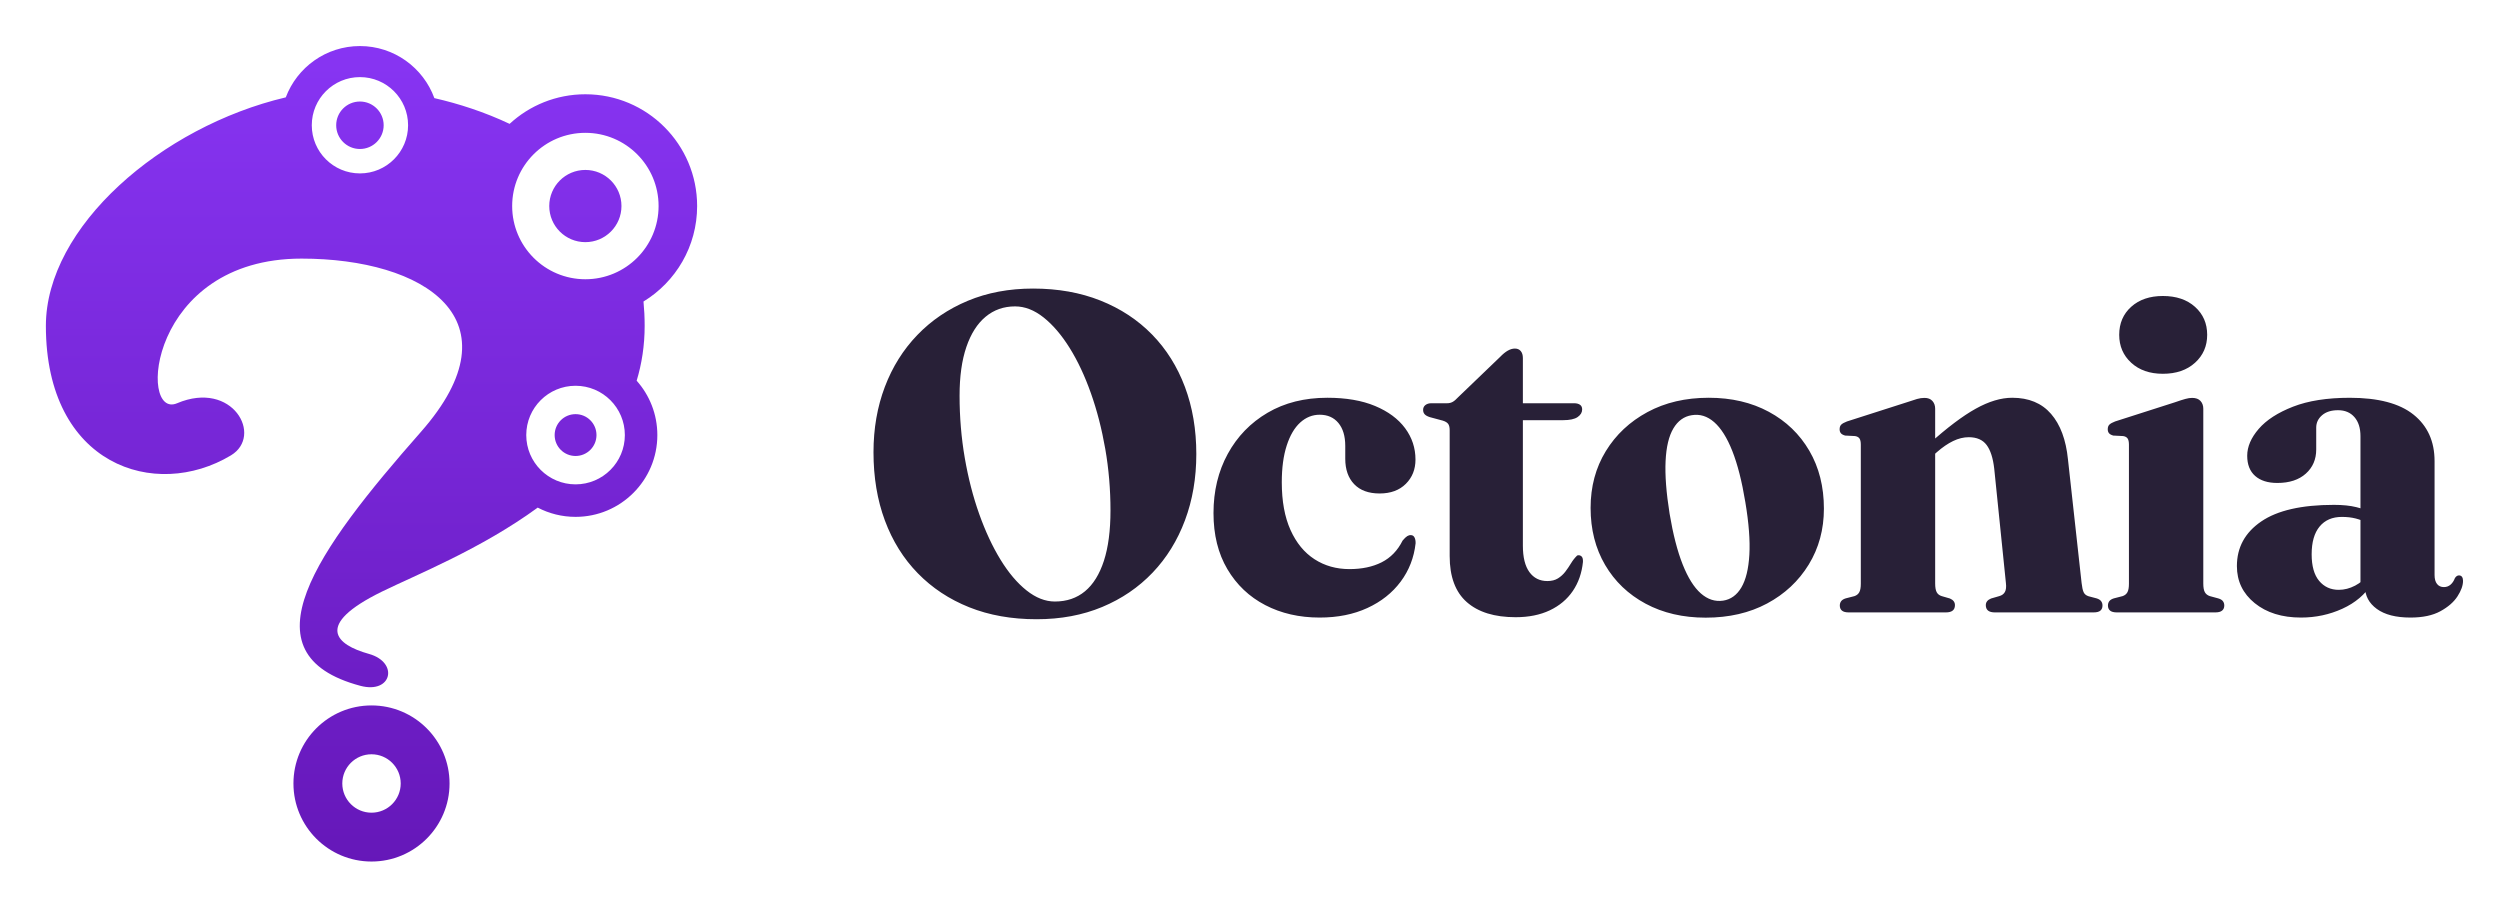
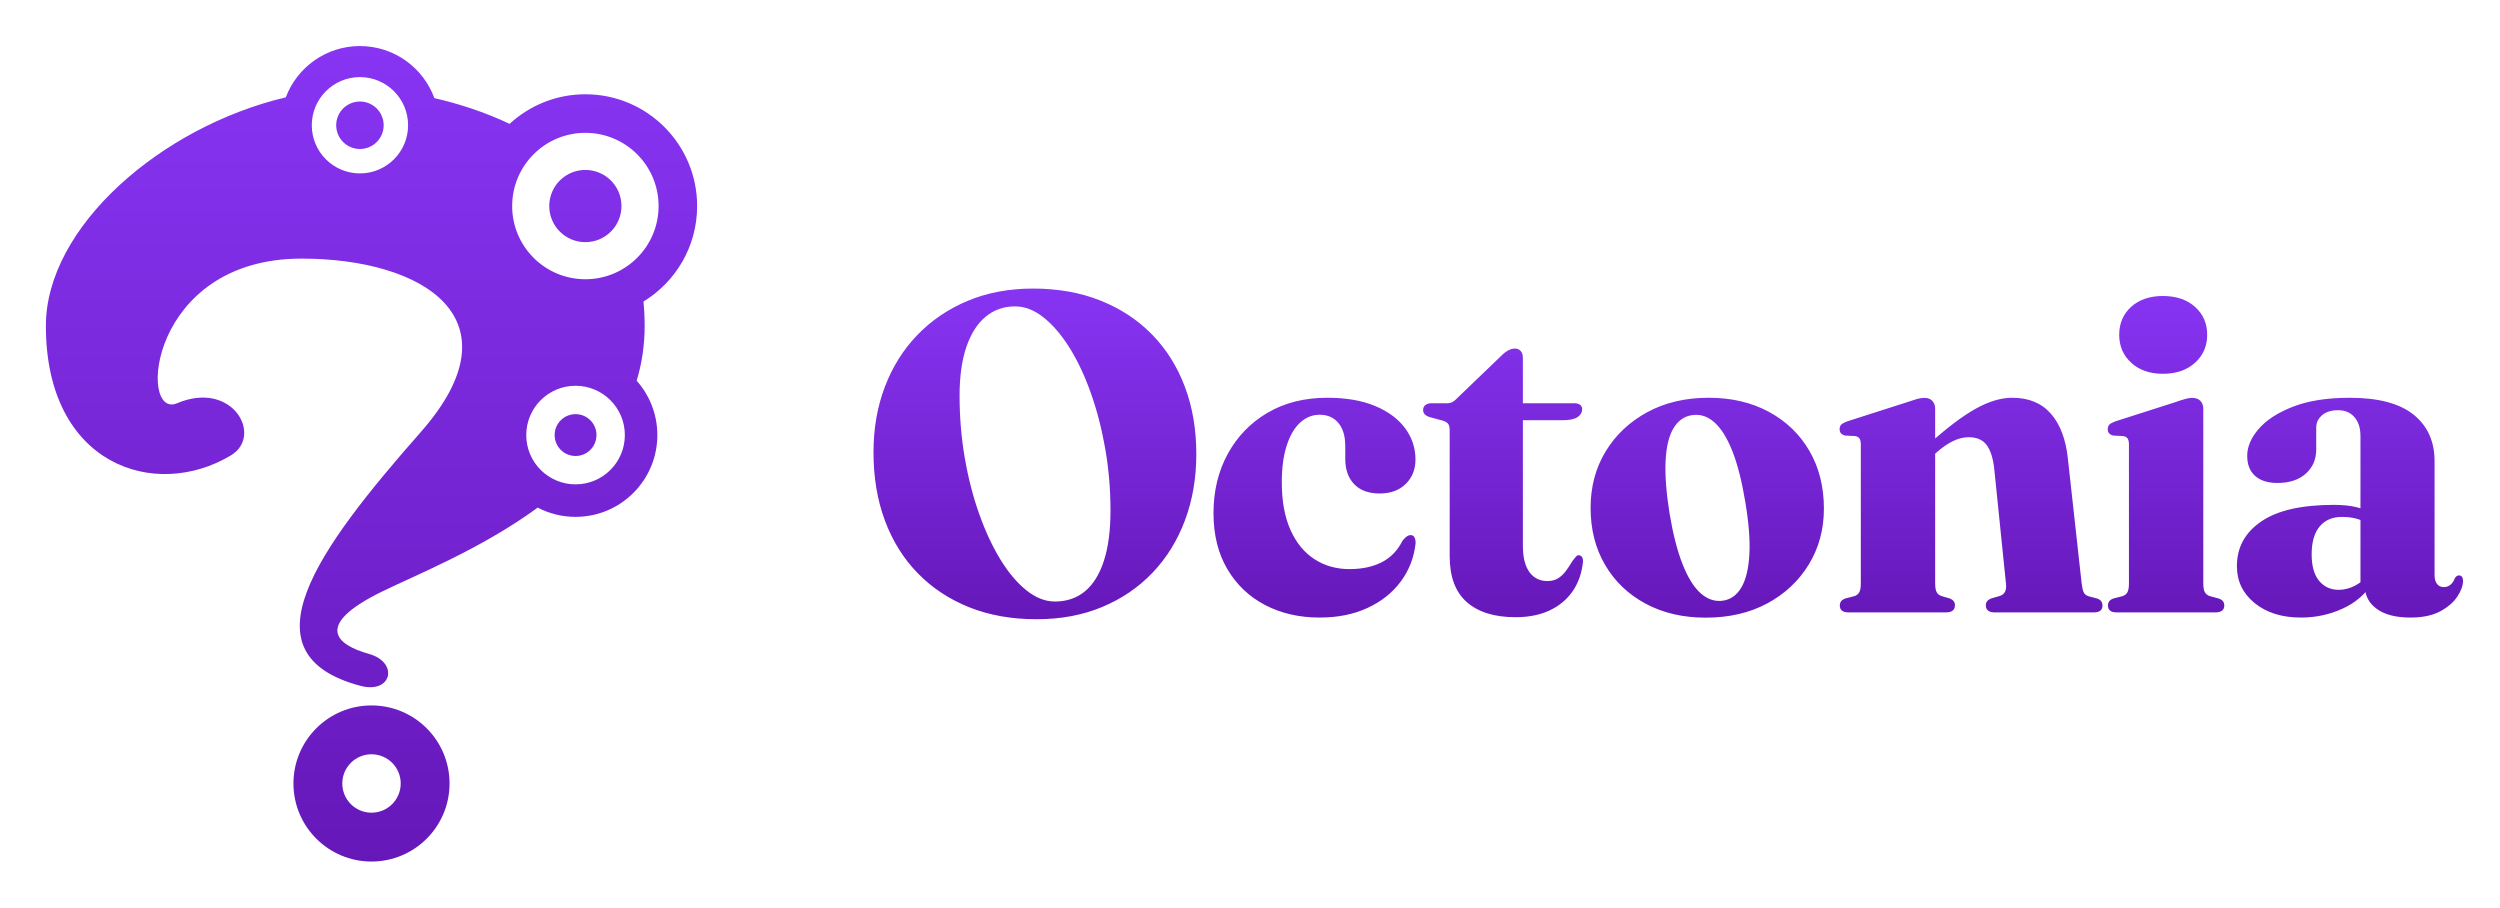
<svg xmlns="http://www.w3.org/2000/svg" viewBox="0 0 2735 993" width="2735" height="993">
  <defs>
    <linearGradient id="g" x1="0" y1="55" x2="0" y2="968" gradientUnits="userSpaceOnUse">
      <stop stop-color="#8835F4" />
      <stop offset="1" stop-color="#6517B8" />
    </linearGradient>
+     <linearGradient id="g2" x1="0" y1="-290" x2="0" y2="10" gradientUnits="userSpaceOnUse">
+       <stop stop-color="#8835F4" />
+       <stop offset="1" stop-color="#6517B8" />
+     </linearGradient>
  </defs>
  <path transform="translate(-111 -15)" fill-rule="evenodd" fill="url(#g)" d="M517.417 786.742C564.575 786.742 602.804 824.971 602.805 872.129C602.805 919.288 564.575 957.517 517.417 957.517C470.259 957.517 432.029 919.288 432.029 872.129C432.03 824.972 470.259 786.742 517.417 786.742ZM517.425 840.176C499.777 840.176 485.471 854.483 485.471 872.13C485.471 889.778 499.777 904.084 517.425 904.084C535.073 904.084 549.379 889.778 549.379 872.13C549.379 854.483 535.073 840.176 517.425 840.176ZM504.767 65.382C542.194 65.382 574.077 89.112 586.196 122.346C612.988 128.474 641.28 137.619 668.513 150.507C690.301 130.41 719.412 118.132 751.391 118.132C818.92 118.133 873.663 172.876 873.663 240.405C873.663 284.643 850.168 323.393 814.977 344.861C815.817 353.45 816.256 362.332 816.256 371.515C816.256 392.932 813.131 412.887 807.508 431.488C821.581 447.298 830.133 468.132 830.133 490.963C830.133 540.385 790.069 580.449 740.647 580.449C725.716 580.449 711.64 576.791 699.264 570.324C637.088 615.738 565.991 643.982 528.764 662.249C453.763 699.05 478.979 720.468 514.485 730.331C547.607 739.531 539.804 774.493 505.285 765.292C375.383 730.669 457.262 617.199 571.527 487.441C680.091 364.156 574.949 297.914 440.883 297.914C273.436 297.914 261.763 474.382 304.717 456.16C365.439 430.399 399.345 491.755 363.6 513.203C280.796 562.885 161.192 524.241 161.191 371.514C161.191 263.255 287.283 153.694 423.651 121.499C436 88.709 467.659 65.382 504.767 65.382ZM740.653 437.029C710.867 437.029 686.721 461.176 686.721 490.961C686.721 520.748 710.867 544.894 740.653 544.894C770.44 544.894 794.586 520.748 794.586 490.961C794.586 461.176 770.439 437.029 740.653 437.029ZM740.667 468.074C753.307 468.074 763.555 478.321 763.555 490.961C763.555 503.602 753.307 513.848 740.667 513.848C728.027 513.848 717.779 503.602 717.779 490.961C717.779 478.321 728.027 468.074 740.667 468.074ZM751.403 160.316C707.169 160.316 671.309 196.176 671.309 240.411C671.309 284.646 707.169 320.505 751.403 320.505C795.638 320.505 831.498 284.646 831.498 240.411C831.498 196.176 795.638 160.316 751.403 160.316ZM751.382 200.912C773.197 200.912 790.881 218.597 790.881 240.412C790.881 262.226 773.197 279.911 751.382 279.911C729.567 279.911 711.883 262.226 711.883 240.412C711.883 218.597 729.567 200.912 751.382 200.912ZM504.768 99.352C475.674 99.352 452.088 122.938 452.088 152.032C452.088 181.125 475.674 204.71 504.768 204.71C533.861 204.71 557.446 181.125 557.446 152.032C557.446 122.938 533.861 99.352 504.768 99.352ZM504.76 126.066C519.1 126.066 530.726 137.691 530.726 152.032C530.726 166.372 519.1 177.998 504.76 177.998C490.419 177.998 478.794 166.372 478.794 152.032C478.794 137.691 490.419 126.066 504.76 126.066Z" />
-   <path transform="translate(940.67 669.97) scale(1.2391)" fill="#282037" d="M152.96 -285.92Q185.83 -285.92 212.47 -275.31Q239.11 -264.69 258.03 -245.31Q276.95 -225.93 287.01 -199.09Q297.07 -172.25 297.07 -139.79Q297.07 -108.04 287.05 -81.30Q277.04 -54.56 258.46 -35.09Q239.88 -15.61 213.97 -4.79Q188.05 6.03 156.05 6.03Q123.00 6.03 96.56 -4.54Q70.12 -15.11 51.15 -34.58Q32.17 -54.05 22.11 -81.13Q12.05 -108.20 12.05 -141.41Q12.05 -172.69 22.06 -199.11Q32.07 -225.52 50.74 -244.90Q69.41 -264.28 95.28 -275.10Q121.15 -285.92 152.96 -285.92ZM221.29 -90.01Q221.29 -117.92 216.69 -144.32Q212.09 -170.72 203.99 -193.57Q195.89 -216.43 185.20 -233.55Q174.51 -250.67 162.22 -260.42Q149.93 -270.18 137.05 -270.18Q122.04 -270.18 111.04 -261.04Q100.04 -251.91 94.05 -234.35Q88.05 -216.80 88.05 -191.37Q88.05 -162.99 92.65 -136.35Q97.25 -109.72 105.40 -86.83Q113.55 -63.93 124.19 -46.57Q134.84 -29.21 147.17 -19.41Q159.51 -9.61 172.19 -9.61Q187.88 -9.61 198.78 -18.65Q209.68 -27.69 215.49 -45.58Q221.29 -63.47 221.29 -90.01ZM490.57 -134.92Q490.57 -122.00 482.04 -113.50Q473.51 -105.00 458.89 -105.00Q444.31 -105.00 436.44 -113.22Q428.57 -121.44 428.57 -135.68L428.57 -147.01Q428.57 -159.95 422.52 -167.24Q416.47 -174.53 405.99 -174.53Q396.37 -174.53 388.79 -167.63Q381.20 -160.72 376.87 -147.29Q372.53 -133.85 372.53 -114.92Q372.53 -89.88 380.22 -72.78Q387.91 -55.68 401.42 -46.95Q414.93 -38.23 432.31 -38.23Q448.80 -38.23 460.72 -44.25Q472.64 -50.28 479.20 -63.41Q481.65 -66.33 483.27 -67.33Q484.89 -68.32 486.47 -68.23Q488.67 -68.23 489.71 -66.18Q490.76 -64.13 490.67 -61.00Q488.57 -42.03 477.50 -27.17Q466.43 -12.32 448.11 -3.89Q429.80 4.55 405.94 4.55Q379.04 4.55 357.88 -6.47Q336.72 -17.49 324.48 -38.21Q312.24 -58.92 312.24 -87.72Q312.24 -116.89 324.83 -139.96Q337.43 -163.03 359.99 -176.27Q382.54 -189.51 412.73 -189.51Q437.52 -189.51 454.87 -182.26Q472.23 -175.01 481.40 -162.65Q490.57 -150.28 490.57 -134.92ZM514.65 -169.33L503.23 -172.40Q500.01 -173.44 498.66 -174.96Q497.31 -176.48 497.31 -178.77Q497.31 -181.52 499.35 -183.09Q501.40 -184.67 504.56 -184.67L518.59 -184.67Q521.20 -184.67 523.33 -185.82Q525.47 -186.97 528.37 -190.11L565.36 -225.64Q568.89 -229.31 572.11 -231.13Q575.32 -232.95 578.33 -232.95Q581.65 -232.95 583.52 -230.72Q585.39 -228.49 585.39 -224.55L585.39 -58.93Q585.39 -43.52 591.15 -35.60Q596.92 -27.68 606.99 -27.68Q612.61 -27.68 616.39 -30.05Q620.16 -32.43 622.85 -35.93Q625.53 -39.44 627.89 -43.35Q630.25 -47.27 633.34 -50.25Q635.34 -50.91 636.98 -49.63Q638.61 -48.35 638.43 -44.60Q636.93 -29.84 629.45 -18.87Q621.97 -7.91 609.16 -1.83Q596.34 4.24 579.00 4.24Q551.01 4.24 535.89 -9.08Q520.76 -22.40 520.76 -49.71L520.76 -160.84Q520.76 -164.67 519.41 -166.47Q518.05 -168.28 514.65 -169.33ZM563.32 -169.71L564.16 -184.67L630.60 -184.67Q633.85 -184.67 635.79 -183.35Q637.73 -182.03 637.73 -179.21Q637.73 -175.24 633.72 -172.47Q629.71 -169.71 620.81 -169.71ZM749.48 -189.51Q779.55 -189.51 802.51 -177.13Q825.47 -164.75 838.32 -142.69Q851.17 -120.63 851.17 -91.64Q851.17 -64.09 837.77 -42.23Q824.36 -20.36 801.00 -7.86Q777.64 4.64 746.78 4.64Q716.72 4.64 693.76 -7.70Q670.80 -20.04 657.99 -41.91Q645.18 -63.79 645.18 -92.28Q645.18 -120.44 658.59 -142.34Q672.00 -164.24 695.41 -176.87Q718.81 -189.51 749.48 -189.51ZM762.11 -10.37Q772.33 -11.91 778.30 -22.03Q784.27 -32.15 785.35 -50.91Q786.44 -69.67 781.80 -97.33Q777.27 -124.87 770.32 -142.46Q763.37 -160.05 754.27 -167.99Q745.17 -175.93 734.44 -174.11Q724.21 -172.48 718.25 -162.41Q712.28 -152.35 711.39 -133.63Q710.49 -114.92 714.93 -87.15Q719.47 -60.00 726.47 -42.35Q733.47 -24.71 742.51 -16.77Q751.56 -8.84 762.11 -10.37ZM949.40 -179.85L949.40 -25.55Q949.40 -20.31 950.76 -17.81Q952.12 -15.32 955.15 -14.39L962.42 -12.28Q966.86 -10.39 966.86 -6.41Q966.86 0.00 958.88 0.00L873.09 0.00Q868.99 0.00 867.10 -1.58Q865.21 -3.16 865.21 -6.09Q865.21 -8.29 866.41 -9.91Q867.61 -11.53 870.41 -12.39L878.20 -14.39Q881.12 -15.41 882.43 -17.86Q883.75 -20.31 883.75 -25.35L883.75 -148.11Q883.75 -151.85 882.57 -153.56Q881.39 -155.27 878.62 -155.69L869.92 -156.13Q867.22 -156.87 866.13 -158.23Q865.04 -159.59 865.04 -161.68Q865.04 -164.39 866.50 -165.81Q867.96 -167.23 871.55 -168.60L924.28 -185.49Q930.11 -187.49 933.41 -188.44Q936.72 -189.39 939.96 -189.39Q944.57 -189.39 946.98 -186.67Q949.40 -183.95 949.40 -179.85ZM943.64 -135.01L936.66 -142.20L944.04 -148.79Q967.85 -170.20 985.22 -179.85Q1002.59 -189.51 1017.41 -189.51Q1039.36 -189.51 1051.70 -175.29Q1064.04 -161.08 1066.64 -135.13L1078.69 -25.93Q1079.31 -20.40 1080.46 -17.86Q1081.61 -15.32 1084.73 -14.29L1091.93 -12.39Q1094.73 -11.53 1095.93 -9.91Q1097.13 -8.29 1097.13 -6.09Q1097.13 -3.16 1095.29 -1.58Q1093.45 0.00 1089.25 0.00L1002.09 0.00Q994.11 0.00 994.11 -6.41Q994.11 -10.39 998.75 -12.28L1006.02 -14.39Q1009.44 -15.32 1010.96 -18.01Q1012.48 -20.69 1011.86 -25.93L1001.56 -126.80Q999.96 -140.97 994.81 -147.83Q989.65 -154.68 979.06 -154.68Q972.22 -154.68 965.26 -151.31Q958.29 -147.95 950.95 -141.52ZM1186.13 -179.85L1186.13 -25.55Q1186.13 -20.31 1187.49 -17.86Q1188.85 -15.41 1191.88 -14.39L1199.26 -12.39Q1202.26 -11.53 1203.46 -9.91Q1204.66 -8.29 1204.66 -6.09Q1204.66 -3.16 1202.72 -1.58Q1200.79 0.00 1196.79 0.00L1109.82 0.00Q1105.72 0.00 1103.83 -1.58Q1101.95 -3.16 1101.95 -6.09Q1101.95 -8.29 1103.15 -9.91Q1104.35 -11.53 1107.15 -12.39L1114.93 -14.39Q1117.85 -15.41 1119.17 -17.86Q1120.48 -20.31 1120.48 -25.35L1120.48 -148.11Q1120.48 -151.85 1119.30 -153.56Q1118.12 -155.27 1115.36 -155.69L1106.65 -156.13Q1103.96 -156.87 1102.86 -158.23Q1101.77 -159.59 1101.77 -161.68Q1101.77 -164.39 1103.23 -165.81Q1104.69 -167.23 1108.28 -168.60L1161.01 -185.49Q1167.05 -187.60 1170.36 -188.49Q1173.66 -189.39 1176.26 -189.39Q1181.20 -189.39 1183.67 -186.67Q1186.13 -183.95 1186.13 -179.85ZM1150.44 -210.68Q1133.10 -210.68 1122.50 -220.41Q1111.89 -230.13 1111.89 -245.08Q1111.89 -260.32 1122.50 -269.84Q1133.10 -279.36 1150.44 -279.36Q1168.16 -279.36 1178.86 -269.74Q1189.56 -260.12 1189.56 -245.08Q1189.56 -230.13 1178.81 -220.41Q1168.06 -210.68 1150.44 -210.68ZM1328.88 -22.87L1328.88 -26.33L1324.90 -25.15L1324.90 -155.60Q1324.90 -166.31 1319.58 -172.41Q1314.25 -178.52 1305.09 -178.52Q1296.13 -178.52 1290.98 -174.07Q1285.83 -169.61 1285.83 -163.17L1285.83 -143.84Q1285.83 -130.75 1276.64 -122.52Q1267.45 -114.29 1251.50 -114.29Q1238.90 -114.29 1231.90 -120.49Q1224.90 -126.68 1224.90 -138.31Q1224.90 -150.28 1235.08 -162.05Q1245.25 -173.81 1265.40 -181.65Q1285.54 -189.49 1315.48 -189.49Q1353.21 -189.49 1371.76 -174.61Q1390.32 -159.73 1390.32 -133.55L1390.32 -33.00Q1390.32 -27.84 1392.51 -25.09Q1394.70 -22.35 1398.53 -22.35Q1401.96 -22.35 1404.43 -24.49Q1406.90 -26.62 1408.24 -30.20Q1408.88 -31.32 1409.81 -31.99Q1410.74 -32.67 1411.80 -32.67Q1413.68 -32.67 1414.56 -31.35Q1415.45 -30.04 1415.45 -27.85Q1415.45 -21.73 1410.55 -14.17Q1405.65 -6.60 1395.44 -1.03Q1385.24 4.55 1369.03 4.55Q1349.77 4.55 1339.33 -3.08Q1328.88 -10.71 1328.88 -22.87ZM1215.80 -40.89Q1215.80 -65.60 1237.25 -80.27Q1258.70 -94.95 1301.48 -94.95Q1313.13 -94.95 1321.34 -92.91Q1329.54 -90.87 1335.68 -87.37L1331.85 -78.61Q1326.16 -81.51 1320.72 -82.91Q1315.28 -84.31 1308.50 -84.31Q1295.86 -84.31 1288.83 -75.83Q1281.80 -67.35 1281.80 -51.32Q1281.80 -35.75 1288.40 -27.84Q1295.01 -19.93 1305.73 -19.93Q1313.09 -19.93 1320.18 -23.64Q1327.26 -27.35 1331.59 -33.55L1335.16 -25.53Q1325.99 -11.00 1308.89 -3.23Q1291.79 4.55 1272.39 4.55Q1247.24 4.55 1231.52 -8.19Q1215.80 -20.93 1215.80 -40.89Z" />
+   <path transform="translate(940.67 669.97) scale(1.2391)" fill="url(#g2)" d="M152.96 -285.92Q185.83 -285.92 212.47 -275.31Q239.11 -264.69 258.03 -245.31Q276.95 -225.93 287.01 -199.09Q297.07 -172.25 297.07 -139.79Q297.07 -108.04 287.05 -81.30Q277.04 -54.56 258.46 -35.09Q239.88 -15.61 213.97 -4.79Q188.05 6.03 156.05 6.03Q123.00 6.03 96.56 -4.54Q70.12 -15.11 51.15 -34.58Q32.17 -54.05 22.11 -81.13Q12.05 -108.20 12.05 -141.41Q12.05 -172.69 22.06 -199.11Q32.07 -225.52 50.74 -244.90Q69.41 -264.28 95.28 -275.10Q121.15 -285.92 152.96 -285.92ZM221.29 -90.01Q221.29 -117.92 216.69 -144.32Q212.09 -170.72 203.99 -193.57Q195.89 -216.43 185.20 -233.55Q174.51 -250.67 162.22 -260.42Q149.93 -270.18 137.05 -270.18Q122.04 -270.18 111.04 -261.04Q100.04 -251.91 94.05 -234.35Q88.05 -216.80 88.05 -191.37Q88.05 -162.99 92.65 -136.35Q97.25 -109.72 105.40 -86.83Q113.55 -63.93 124.19 -46.57Q134.84 -29.21 147.17 -19.41Q159.51 -9.61 172.19 -9.61Q187.88 -9.61 198.78 -18.65Q209.68 -27.69 215.49 -45.58Q221.29 -63.47 221.29 -90.01ZM490.57 -134.92Q490.57 -122.00 482.04 -113.50Q473.51 -105.00 458.89 -105.00Q444.31 -105.00 436.44 -113.22Q428.57 -121.44 428.57 -135.68L428.57 -147.01Q428.57 -159.95 422.52 -167.24Q416.47 -174.53 405.99 -174.53Q396.37 -174.53 388.79 -167.63Q381.20 -160.72 376.87 -147.29Q372.53 -133.85 372.53 -114.92Q372.53 -89.88 380.22 -72.78Q387.91 -55.68 401.42 -46.95Q414.93 -38.23 432.31 -38.23Q448.80 -38.23 460.72 -44.25Q472.64 -50.28 479.20 -63.41Q481.65 -66.33 483.27 -67.33Q484.89 -68.32 486.47 -68.23Q488.67 -68.23 489.71 -66.18Q490.76 -64.13 490.67 -61.00Q488.57 -42.03 477.50 -27.17Q466.43 -12.32 448.11 -3.89Q429.80 4.55 405.94 4.55Q379.04 4.55 357.88 -6.47Q336.72 -17.49 324.48 -38.21Q312.24 -58.92 312.24 -87.72Q312.24 -116.89 324.83 -139.96Q337.43 -163.03 359.99 -176.27Q382.54 -189.51 412.73 -189.51Q437.52 -189.51 454.87 -182.26Q472.23 -175.01 481.40 -162.65Q490.57 -150.28 490.57 -134.92ZM514.65 -169.33L503.23 -172.40Q500.01 -173.44 498.66 -174.96Q497.31 -176.48 497.31 -178.77Q497.31 -181.52 499.35 -183.09Q501.40 -184.67 504.56 -184.67L518.59 -184.67Q521.20 -184.67 523.33 -185.82Q525.47 -186.97 528.37 -190.11L565.36 -225.64Q568.89 -229.31 572.11 -231.13Q575.32 -232.95 578.33 -232.95Q581.65 -232.95 583.52 -230.72Q585.39 -228.49 585.39 -224.55L585.39 -58.93Q585.39 -43.52 591.15 -35.60Q596.92 -27.68 606.99 -27.68Q612.61 -27.68 616.39 -30.05Q620.16 -32.43 622.85 -35.93Q625.53 -39.44 627.89 -43.35Q630.25 -47.27 633.34 -50.25Q635.34 -50.91 636.98 -49.63Q638.61 -48.35 638.43 -44.60Q636.93 -29.84 629.45 -18.87Q621.97 -7.91 609.16 -1.83Q596.34 4.24 579.00 4.24Q551.01 4.24 535.89 -9.08Q520.76 -22.40 520.76 -49.71L520.76 -160.84Q520.76 -164.67 519.41 -166.47Q518.05 -168.28 514.65 -169.33ZM563.32 -169.71L564.16 -184.67L630.60 -184.67Q633.85 -184.67 635.79 -183.35Q637.73 -182.03 637.73 -179.21Q637.73 -175.24 633.72 -172.47Q629.71 -169.71 620.81 -169.71ZM749.48 -189.51Q779.55 -189.51 802.51 -177.13Q825.47 -164.75 838.32 -142.69Q851.17 -120.63 851.17 -91.64Q851.17 -64.09 837.77 -42.23Q824.36 -20.36 801.00 -7.86Q777.64 4.64 746.78 4.64Q716.72 4.64 693.76 -7.70Q670.80 -20.04 657.99 -41.91Q645.18 -63.79 645.18 -92.28Q645.18 -120.44 658.59 -142.34Q672.00 -164.24 695.41 -176.87Q718.81 -189.51 749.48 -189.51ZM762.11 -10.37Q772.33 -11.91 778.30 -22.03Q784.27 -32.15 785.35 -50.91Q786.44 -69.67 781.80 -97.33Q777.27 -124.87 770.32 -142.46Q763.37 -160.05 754.27 -167.99Q745.17 -175.93 734.44 -174.11Q724.21 -172.48 718.25 -162.41Q712.28 -152.35 711.39 -133.63Q710.49 -114.92 714.93 -87.15Q719.47 -60.00 726.47 -42.35Q733.47 -24.71 742.51 -16.77Q751.56 -8.84 762.11 -10.37ZM949.40 -179.85L949.40 -25.55Q949.40 -20.31 950.76 -17.81Q952.12 -15.32 955.15 -14.39L962.42 -12.28Q966.86 -10.39 966.86 -6.41Q966.86 0.00 958.88 0.00L873.09 0.00Q868.99 0.00 867.10 -1.58Q865.21 -3.16 865.21 -6.09Q865.21 -8.29 866.41 -9.91Q867.61 -11.53 870.41 -12.39L878.20 -14.39Q881.12 -15.41 882.43 -17.86Q883.75 -20.31 883.75 -25.35L883.75 -148.11Q883.75 -151.85 882.57 -153.56Q881.39 -155.27 878.62 -155.69L869.92 -156.13Q867.22 -156.87 866.13 -158.23Q865.04 -159.59 865.04 -161.68Q865.04 -164.39 866.50 -165.81Q867.96 -167.23 871.55 -168.60L924.28 -185.49Q930.11 -187.49 933.41 -188.44Q936.72 -189.39 939.96 -189.39Q944.57 -189.39 946.98 -186.67Q949.40 -183.95 949.40 -179.85ZM943.64 -135.01L936.66 -142.20L944.04 -148.79Q967.85 -170.20 985.22 -179.85Q1002.59 -189.51 1017.41 -189.51Q1039.36 -189.51 1051.70 -175.29Q1064.04 -161.08 1066.64 -135.13L1078.69 -25.93Q1079.31 -20.40 1080.46 -17.86Q1081.61 -15.32 1084.73 -14.29L1091.93 -12.39Q1094.73 -11.53 1095.93 -9.91Q1097.13 -8.29 1097.13 -6.09Q1097.13 -3.16 1095.29 -1.58Q1093.45 0.00 1089.25 0.00L1002.09 0.00Q994.11 0.00 994.11 -6.41Q994.11 -10.39 998.75 -12.28L1006.02 -14.39Q1009.44 -15.32 1010.96 -18.01Q1012.48 -20.69 1011.86 -25.93L1001.56 -126.80Q999.96 -140.97 994.81 -147.83Q989.65 -154.68 979.06 -154.68Q972.22 -154.68 965.26 -151.31Q958.29 -147.95 950.95 -141.52ZM1186.13 -179.85L1186.13 -25.55Q1186.13 -20.31 1187.49 -17.86Q1188.85 -15.41 1191.88 -14.39L1199.26 -12.39Q1202.26 -11.53 1203.46 -9.91Q1204.66 -8.29 1204.66 -6.09Q1204.66 -3.16 1202.72 -1.58Q1200.79 0.00 1196.79 0.00L1109.82 0.00Q1105.72 0.00 1103.83 -1.58Q1101.95 -3.16 1101.95 -6.09Q1101.95 -8.29 1103.15 -9.91Q1104.35 -11.53 1107.15 -12.39L1114.93 -14.39Q1117.85 -15.41 1119.17 -17.86Q1120.48 -20.31 1120.48 -25.35L1120.48 -148.11Q1120.48 -151.85 1119.30 -153.56Q1118.12 -155.27 1115.36 -155.69L1106.65 -156.13Q1103.96 -156.87 1102.86 -158.23Q1101.77 -159.59 1101.77 -161.68Q1101.77 -164.39 1103.23 -165.81Q1104.69 -167.23 1108.28 -168.60L1161.01 -185.49Q1167.05 -187.60 1170.36 -188.49Q1173.66 -189.39 1176.26 -189.39Q1181.20 -189.39 1183.67 -186.67Q1186.13 -183.95 1186.13 -179.85ZM1150.44 -210.68Q1133.10 -210.68 1122.50 -220.41Q1111.89 -230.13 1111.89 -245.08Q1111.89 -260.32 1122.50 -269.84Q1133.10 -279.36 1150.44 -279.36Q1168.16 -279.36 1178.86 -269.74Q1189.56 -260.12 1189.56 -245.08Q1189.56 -230.13 1178.81 -220.41Q1168.06 -210.68 1150.44 -210.68ZM1328.88 -22.87L1328.88 -26.33L1324.90 -25.15L1324.90 -155.60Q1324.90 -166.31 1319.58 -172.41Q1314.25 -178.52 1305.09 -178.52Q1296.13 -178.52 1290.98 -174.07Q1285.83 -169.61 1285.83 -163.17L1285.83 -143.84Q1285.83 -130.75 1276.64 -122.52Q1267.45 -114.29 1251.50 -114.29Q1238.90 -114.29 1231.90 -120.49Q1224.90 -126.68 1224.90 -138.31Q1224.90 -150.28 1235.08 -162.05Q1245.25 -173.81 1265.40 -181.65Q1285.54 -189.49 1315.48 -189.49Q1353.21 -189.49 1371.76 -174.61Q1390.32 -159.73 1390.32 -133.55L1390.32 -33.00Q1390.32 -27.84 1392.51 -25.09Q1394.70 -22.35 1398.53 -22.35Q1401.96 -22.35 1404.43 -24.49Q1406.90 -26.62 1408.24 -30.20Q1408.88 -31.32 1409.81 -31.99Q1410.74 -32.67 1411.80 -32.67Q1413.68 -32.67 1414.56 -31.35Q1415.45 -30.04 1415.45 -27.85Q1415.45 -21.73 1410.55 -14.17Q1405.65 -6.60 1395.44 -1.03Q1385.24 4.55 1369.03 4.55Q1349.77 4.55 1339.33 -3.08Q1328.88 -10.71 1328.88 -22.87ZM1215.80 -40.89Q1215.80 -65.60 1237.25 -80.27Q1258.70 -94.95 1301.48 -94.95Q1313.13 -94.95 1321.34 -92.91Q1329.54 -90.87 1335.68 -87.37L1331.85 -78.61Q1326.16 -81.51 1320.72 -82.91Q1315.28 -84.31 1308.50 -84.31Q1295.86 -84.31 1288.83 -75.83Q1281.80 -67.35 1281.80 -51.32Q1281.80 -35.75 1288.40 -27.84Q1295.01 -19.93 1305.73 -19.93Q1313.09 -19.93 1320.18 -23.64Q1327.26 -27.35 1331.59 -33.55L1335.16 -25.53Q1325.99 -11.00 1308.89 -3.23Q1291.79 4.55 1272.39 4.55Q1247.24 4.55 1231.52 -8.19Q1215.80 -20.93 1215.80 -40.89Z" />
</svg>
